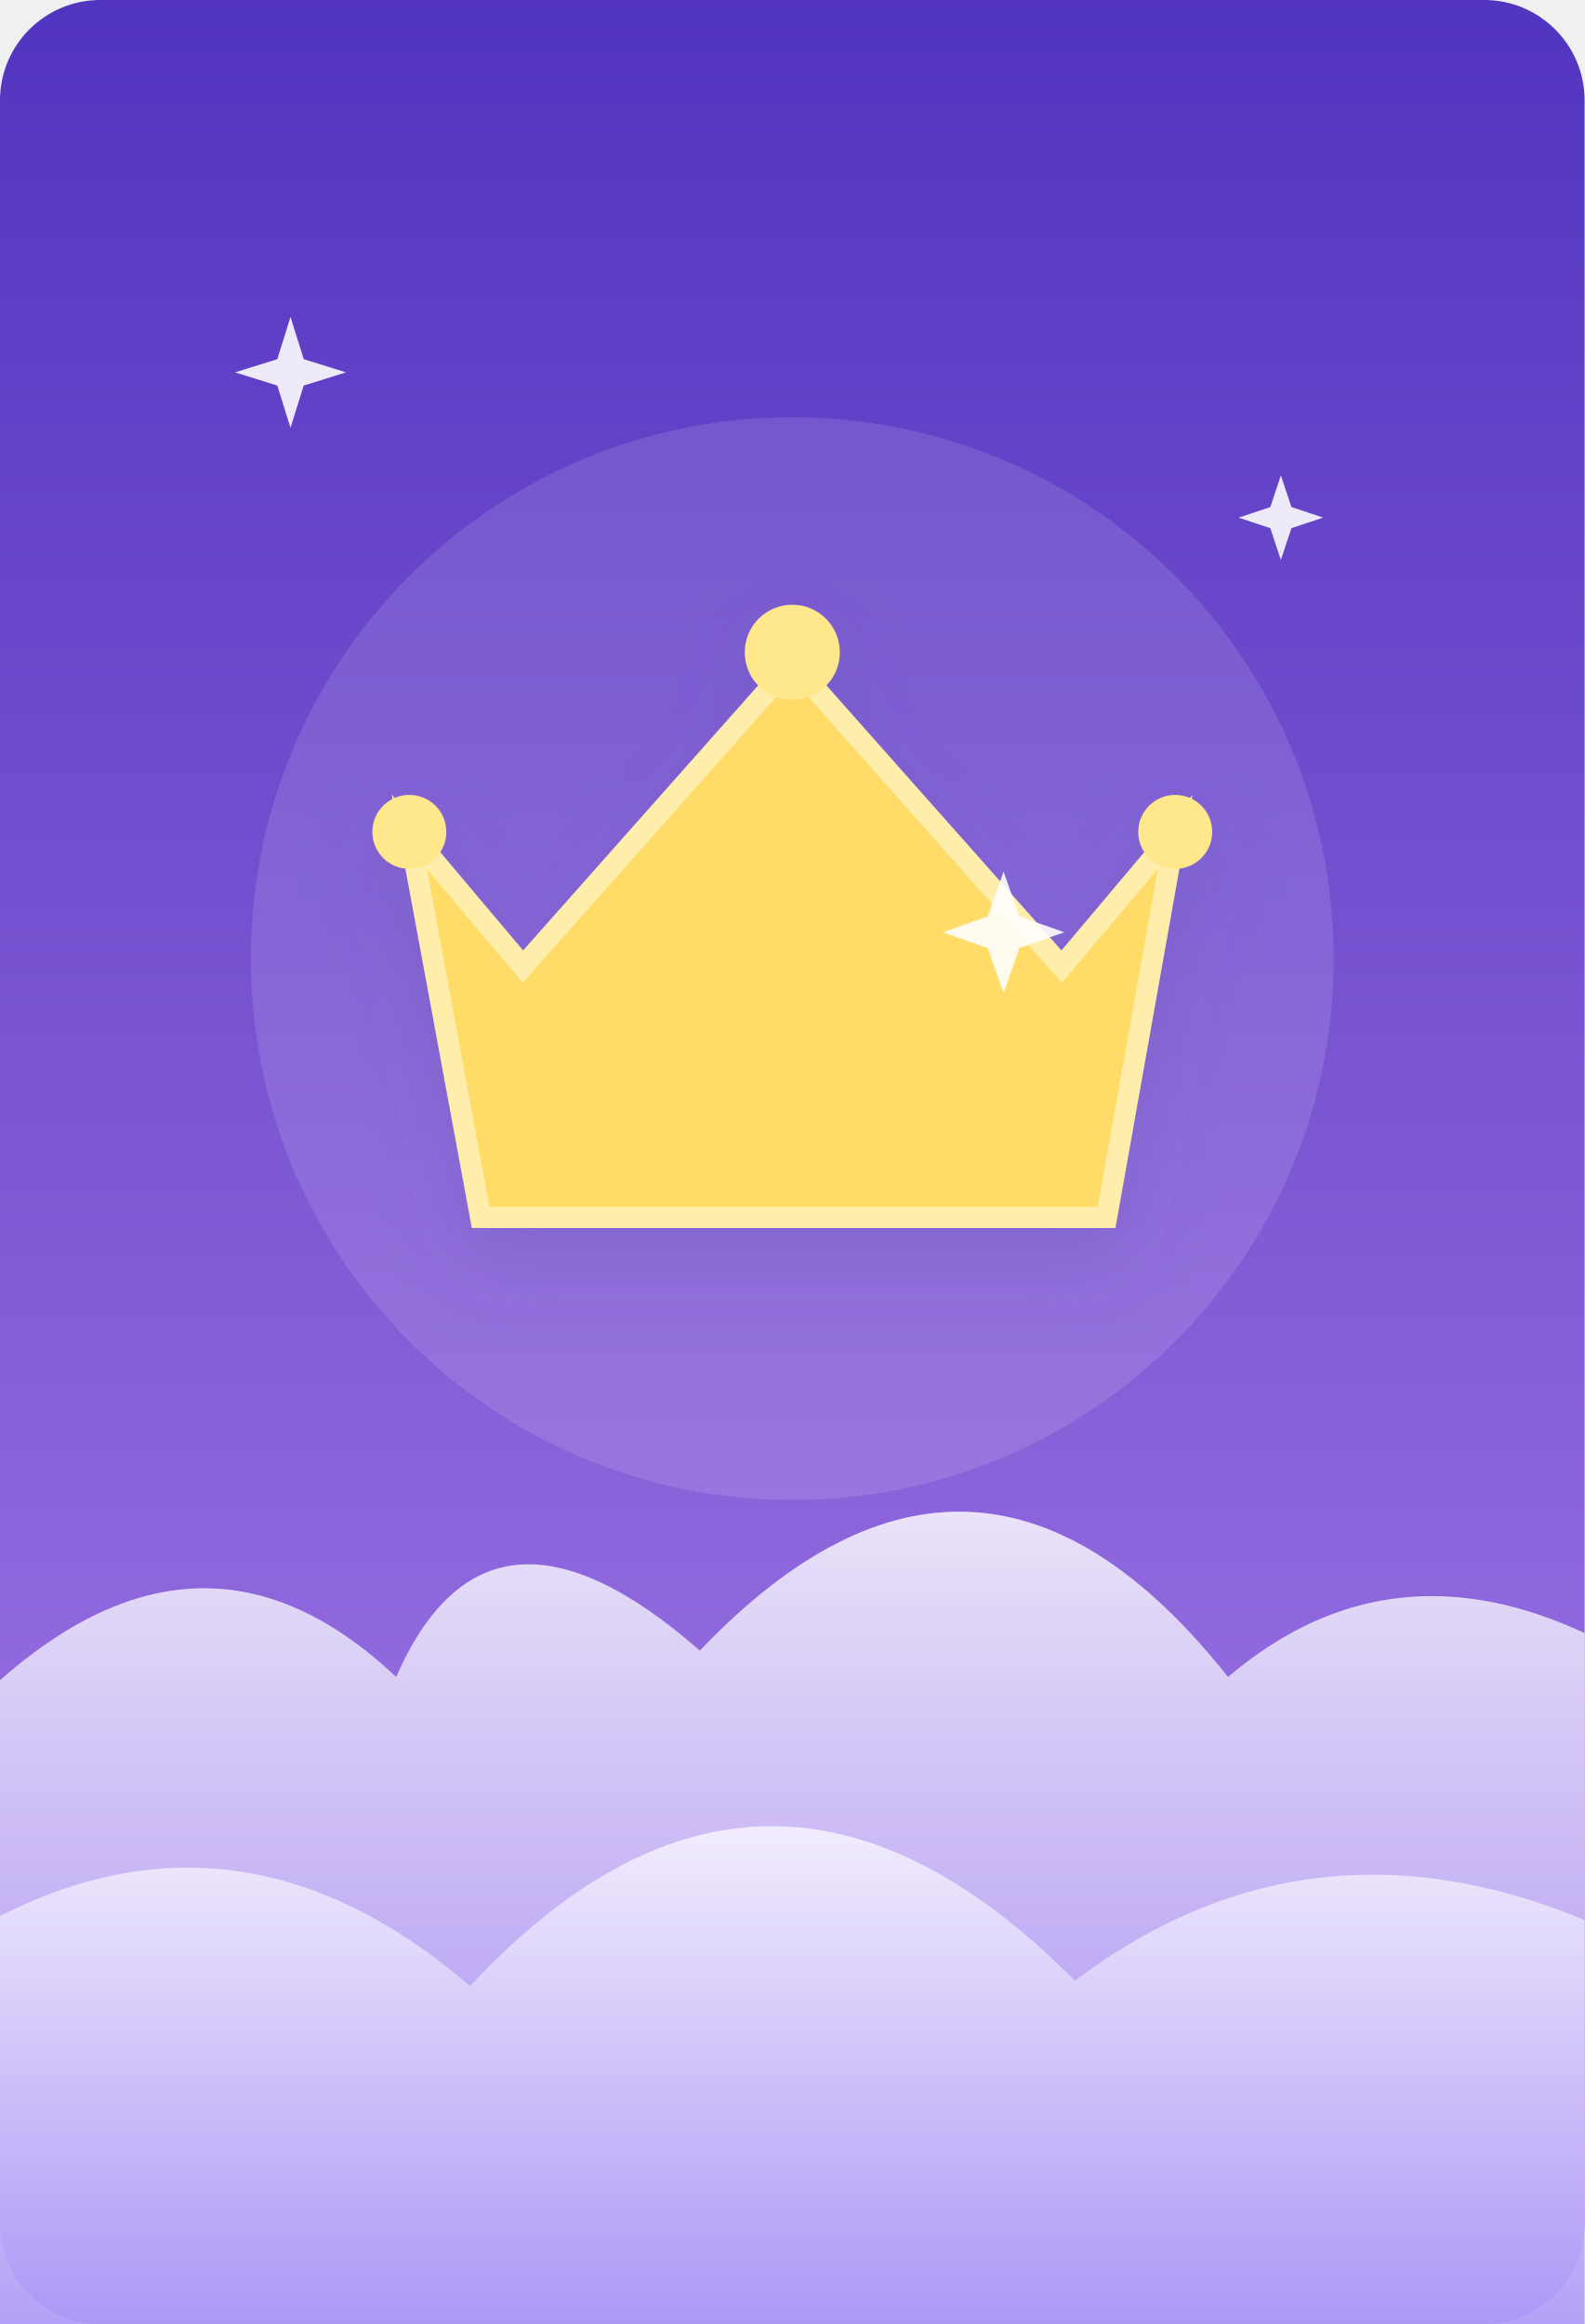
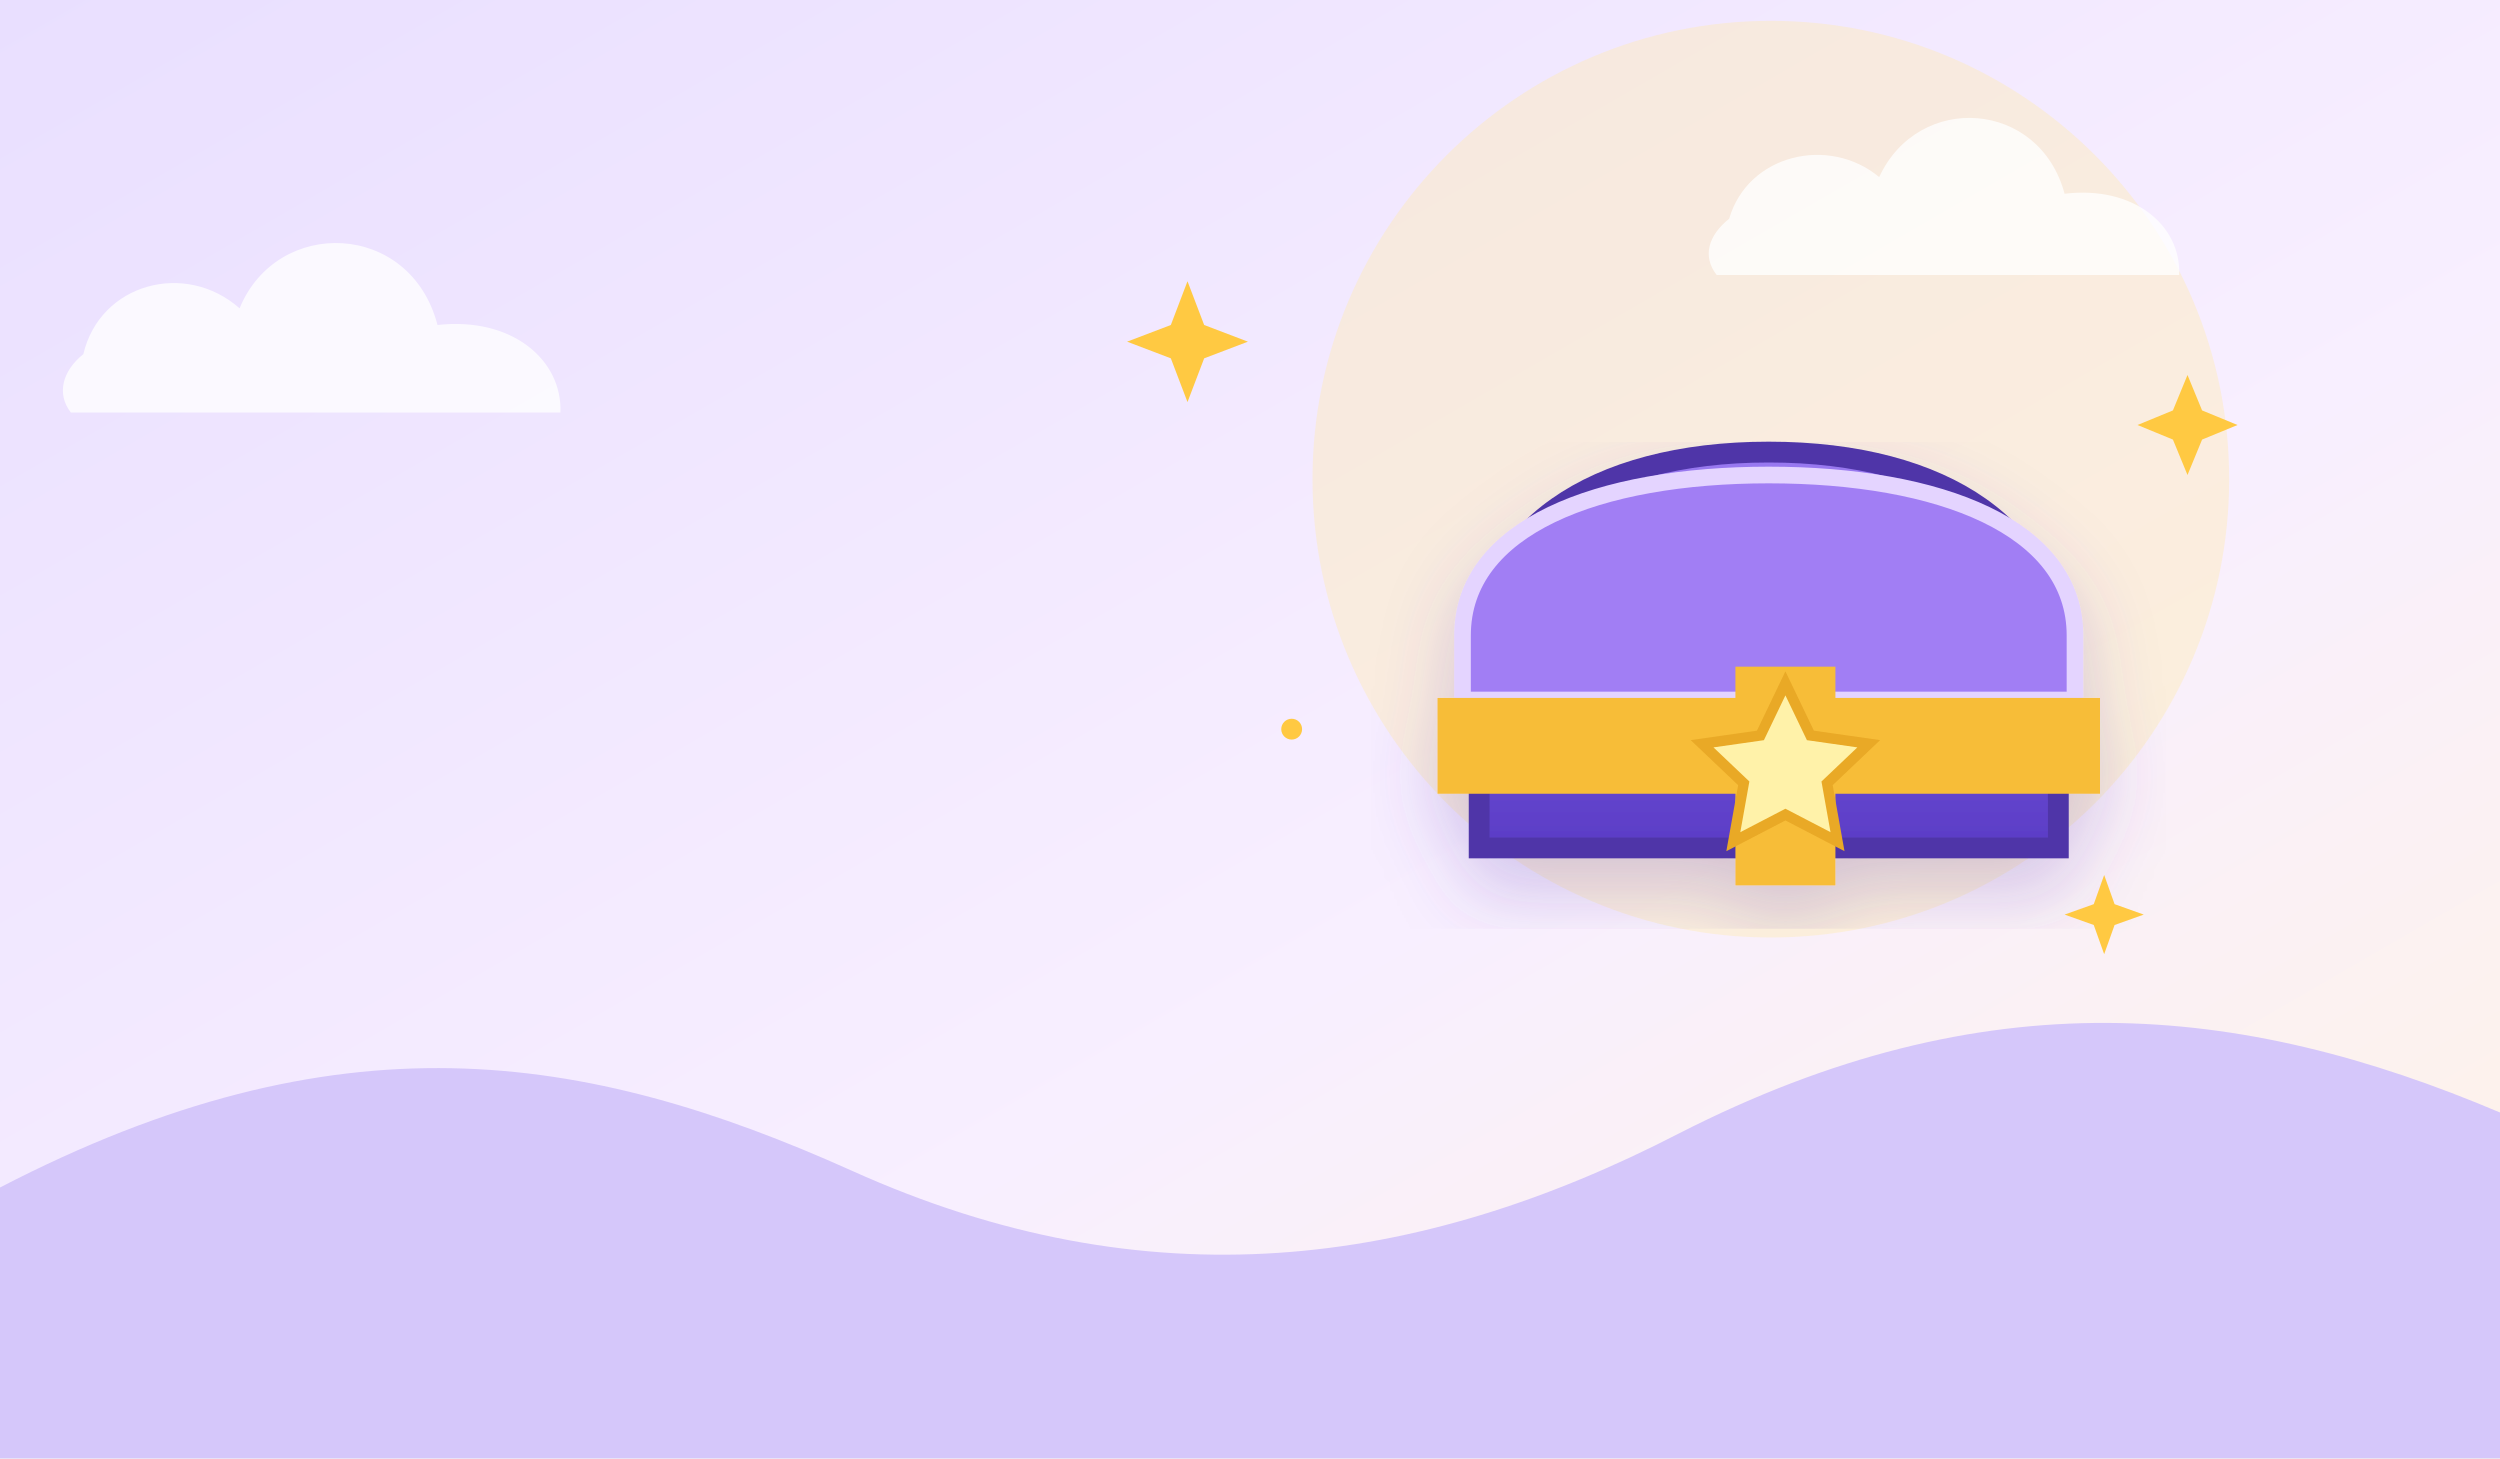
- <svg xmlns="http://www.w3.org/2000/svg" viewBox="0 0 600 880" preserveAspectRatio="xMidYMid slice">
+ <svg xmlns="http://www.w3.org/2000/svg" viewBox="0 0 1200 700" preserveAspectRatio="xMidYMid slice">
  <defs>
-     <linearGradient id="sky" x2="0" y2="1">
-       <stop stop-color="#5134bf" />
-       <stop offset="1" stop-color="#aa7dea" />
+     <linearGradient id="sky" x2="1" y2="1">
+       <stop stop-color="#E9DFFF" />
+       <stop offset=".6" stop-color="#F8EFFF" />
+       <stop offset="1" stop-color="#FFF4E4" />
    </linearGradient>
-     <linearGradient id="cloud1" x2="0" y2="1">
-       <stop stop-color="#ffffff" stop-opacity=".86" />
-       <stop offset="1" stop-color="#9e87f5" stop-opacity=".74" />
+     <linearGradient id="chest" x2="0" y2="1">
+       <stop stop-color="#9A7AF1" />
+       <stop offset="1" stop-color="#5A3CC6" />
    </linearGradient>
-     <linearGradient id="cloud2" x2="0" y2="1">
-       <stop stop-color="#f9f7ff" stop-opacity=".92" />
-       <stop offset="1" stop-color="#9e87f5" stop-opacity=".85" />
-     </linearGradient>
-     <filter id="softshadow" x="-60%" y="-60%" width="220%" height="240%">
-       <feDropShadow dx="0" dy="13" stdDeviation="14" flood-color="#6254ac" flood-opacity=".26" />
+     <filter id="shadow">
+       <feDropShadow dx="0" dy="16" stdDeviation="17" flood-color="#6545BA" flood-opacity=".25" />
    </filter>
  </defs>
-   <rect x="0" y="0" width="600" height="880" rx="38" fill="url(#sky)" />
-   <circle cx="300" cy="363" r="205" fill="#ffffff" opacity=".12" />
-   <g filter="url(#softshadow)" transform="translate(155 232)">
-     <path d="m0 83 43 51 102-115 102 115 43-51-26 146H27z" fill="#ffdc68" stroke="#ffedac" stroke-width="8" />
-     <circle cx="145" cy="15" r="18" fill="#ffe78c" />
-     <circle cx="0" cy="83" r="14" fill="#ffe78c" />
-     <circle cx="290" cy="83" r="14" fill="#ffe78c" />
+   <rect width="1200" height="700" fill="url(#sky)" />
+   <circle cx="850" cy="230" r="220" fill="#FFEAB0" opacity=".4" />
+   <g fill="#fff" opacity=".78">
+     <path d="M40 170c8-34 49-45 75-22 18-44 82-42 95 8 36-4 60 17 59 42H34c-7-9-4-20 6-28Z" />
+     <path d="M830 105c9-31 48-40 72-20 19-41 77-37 89 8 33-4 56 15 55 39H824c-7-9-4-19 6-27Z" />
  </g>
-   <g fill="#fff" opacity=".89">
-     <path d="m110 120 5 16 16 5-16 5-5 16-5-16-16-5 16-5z" />
-     <path d="m485 180 4 12 12 4-12 4-4 12-4-12-12-4 12-4z" />
-     <path d="m380 330 6 17 17 6-17 6-6 17-6-17-17-6 17-6z" />
+   <g transform="translate(690 225)" filter="url(#shadow)">
+     <path d="M20 90c0-60 54-98 139-98s139 38 139 98v92H20Z" fill="url(#chest)" stroke="#4F36A8" stroke-width="10" />
+     <path d="M12 80c0-52 65-77 147-77s147 25 147 77v31H12Z" fill="#A17EF4" stroke="#E4D4FF" stroke-width="8" />
+     <path d="M0 110h318v46H0Z" fill="#F7BD39" />
+     <path d="M143 95h48v105h-48z" fill="#F7BD39" />
+     <path d="m167 103 12 25 28 4-20 19 5 28-25-13-25 13 5-28-20-19 28-4z" fill="#FFF2A9" stroke="#E9A926" stroke-width="5" />
  </g>
-   <g opacity=".95">
-     <path d="M-40 680 Q60 550 150 635 Q185 555 265 625 Q370 515 465 635 Q545 567 650 650L650 900H-40Z" fill="url(#cloud1)" />
-     <path d="M-60 768 Q65 655 178 752 Q290 632 407 750 Q520 665 660 760L660 920H-60Z" fill="url(#cloud2)" />
+   <g fill="#FFC942">
+     <path d="m570 135 8 21 21 8-21 8-8 21-8-21-21-8 21-8z" />
+     <path d="m1050 180 7 17 17 7-17 7-7 17-7-17-17-7 17-7z" />
+     <path d="m1010 420 5 14 14 5-14 5-5 14-5-14-14-5 14-5z" />
+     <circle cx="620" cy="350" r="5" />
  </g>
+   <path d="M0 570c162-84 280-66 409-8 142 64 271 47 397-18 147-75 269-63 394-10v166H0Z" fill="#D5C7FA" />
</svg>
